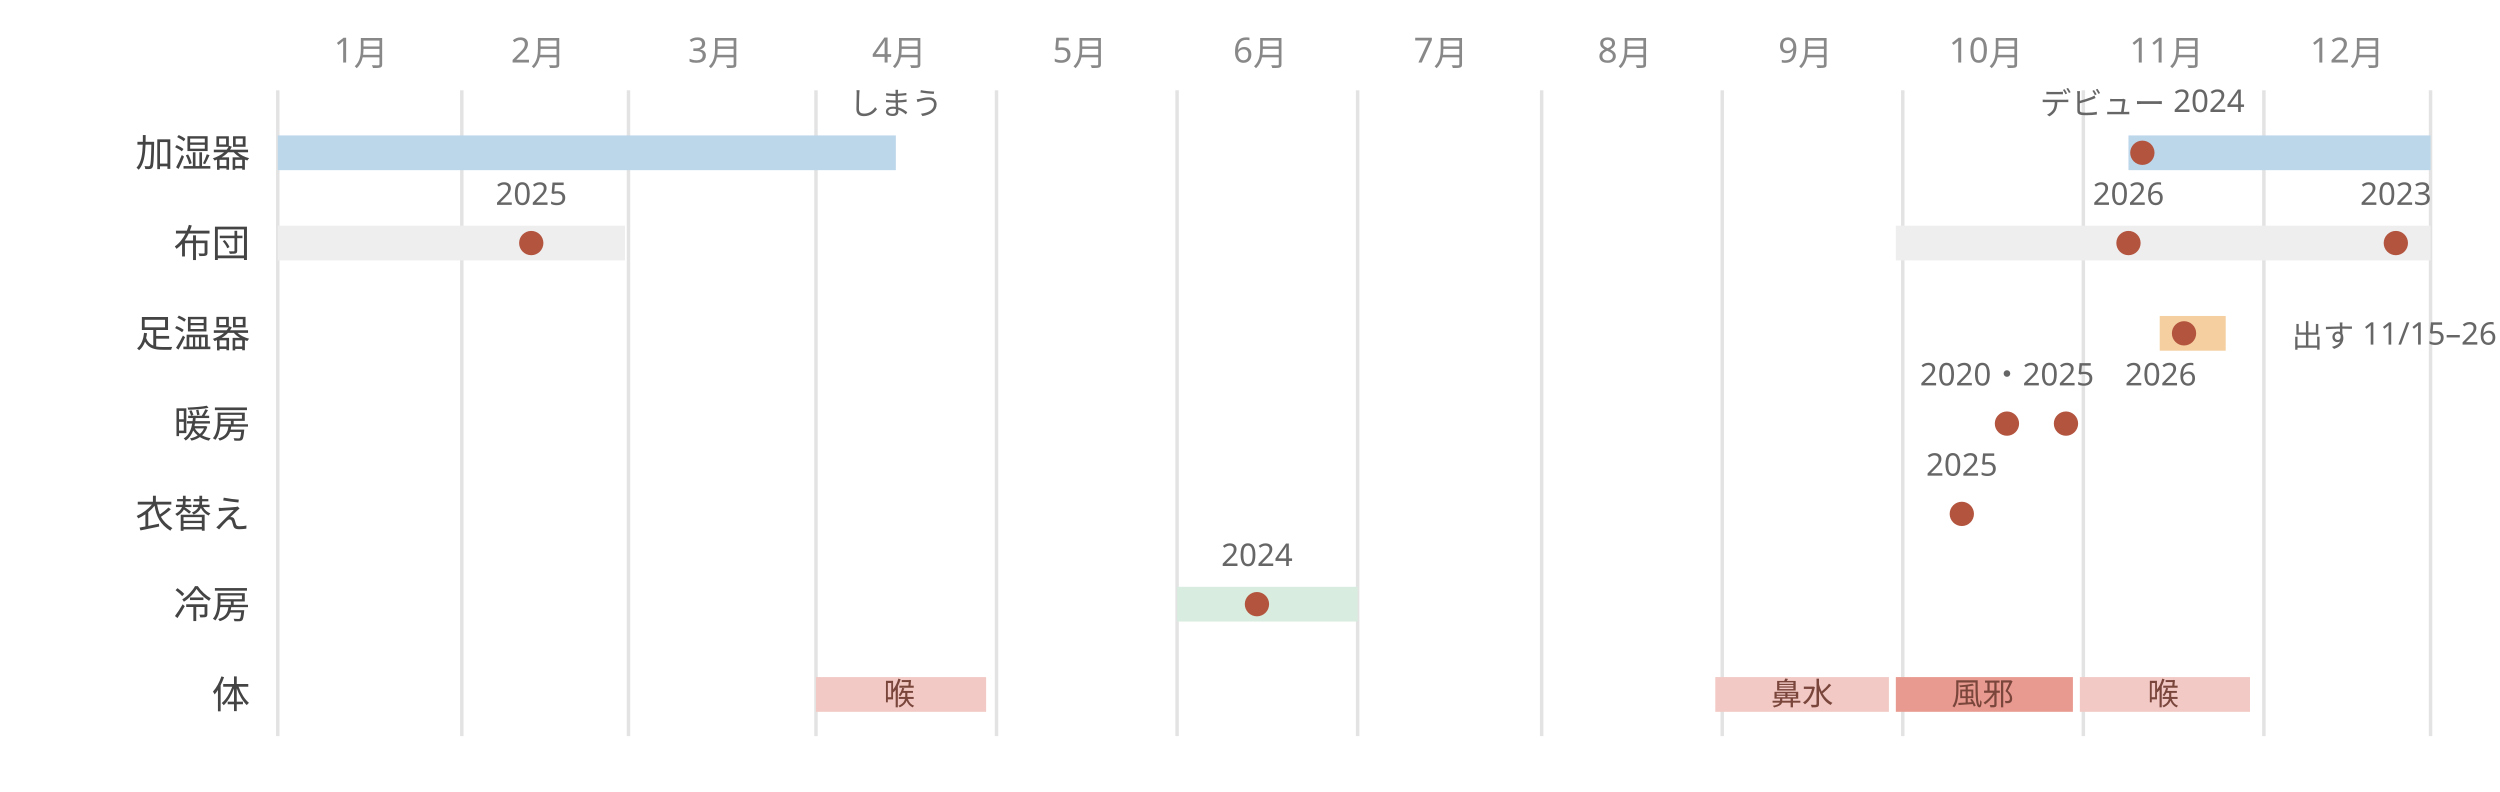
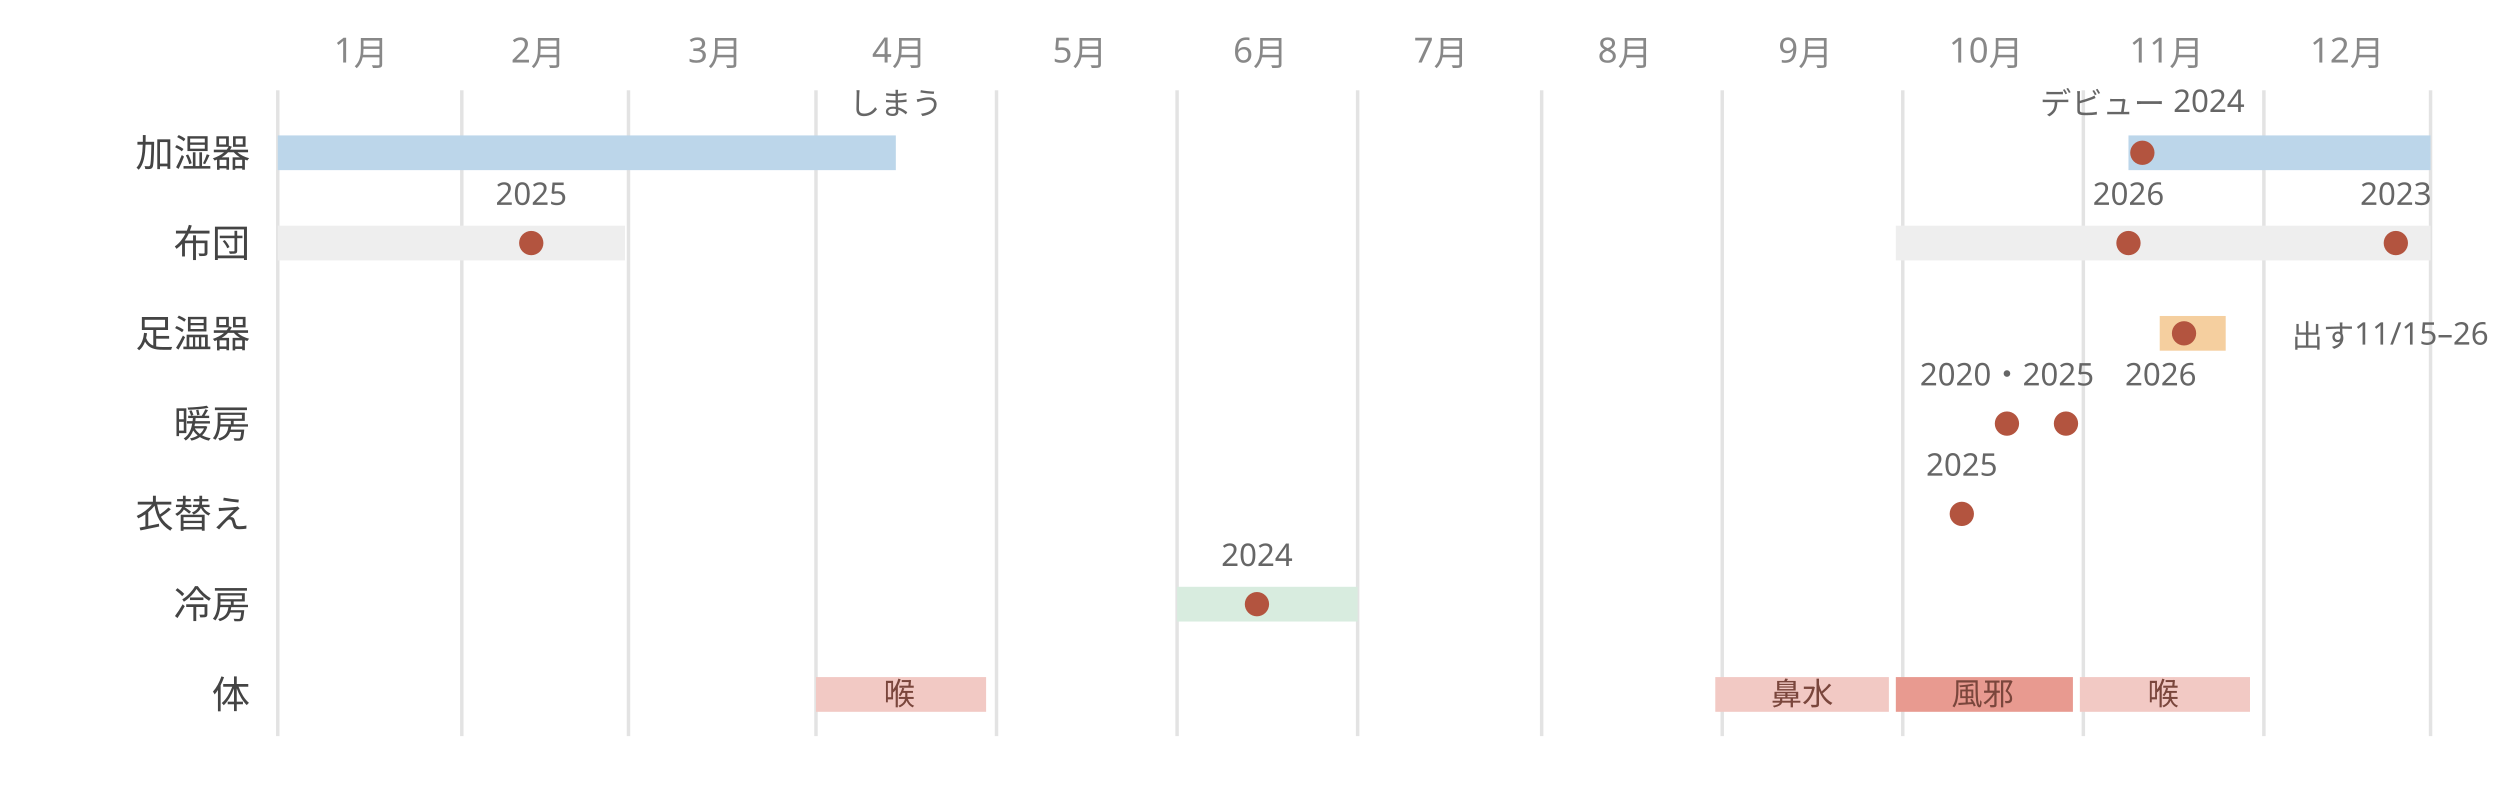
<svg xmlns="http://www.w3.org/2000/svg" width="720" height="228" viewBox="0 0 720 228" font-family="sans-serif">
  <g stroke="#e3e3e3" stroke-width="1">
    <line x1="80" y1="26" x2="80" y2="212" />
    <line x1="133" y1="26" x2="133" y2="212" />
    <line x1="181" y1="26" x2="181" y2="212" />
    <line x1="235" y1="26" x2="235" y2="212" />
    <line x1="287" y1="26" x2="287" y2="212" />
    <line x1="339" y1="26" x2="339" y2="212" />
    <line x1="391" y1="26" x2="391" y2="212" />
    <line x1="444" y1="26" x2="444" y2="212" />
    <line x1="496" y1="26" x2="496" y2="212" />
    <line x1="548" y1="26" x2="548" y2="212" />
    <line x1="600" y1="26" x2="600" y2="212" />
    <line x1="652" y1="26" x2="652" y2="212" />
    <line x1="700" y1="26" x2="700" y2="212" />
  </g>
  <g font-size="10" fill="#888" text-anchor="middle">
    <text x="104" y="18">1月</text>
    <text x="155" y="18">2月</text>
    <text x="206" y="18">3月</text>
    <text x="259" y="18">4月</text>
    <text x="311" y="18">5月</text>
    <text x="363" y="18">6月</text>
    <text x="415" y="18">7月</text>
    <text x="468" y="18">8月</text>
    <text x="520" y="18">9月</text>
    <text x="572" y="18">10月</text>
    <text x="624" y="18">11月</text>
    <text x="676" y="18">12月</text>
  </g>
  <g font-size="11" fill="#444" text-anchor="end">
    <text x="72" y="48">加湿器</text>
    <text x="72" y="74">布団</text>
    <text x="72" y="100">足温器</text>
    <text x="72" y="126">暖房</text>
    <text x="72" y="152">衣替え</text>
    <text x="72" y="178">冷房</text>
    <text x="72" y="204">体</text>
  </g>
  <rect x="613" y="39" width="87" height="10" fill="#bcd6ea" />
  <rect x="80" y="39" width="178" height="10" fill="#bcd6ea" />
  <circle cx="617" cy="44" r="3.5" fill="#b3543f" />
  <text x="617" y="33" font-size="9" fill="#666" text-anchor="middle">デビュー 2024</text>
  <text x="258" y="33" font-size="9" fill="#666" text-anchor="middle">しまう</text>
  <rect x="546" y="65" width="154" height="10" fill="#eeeeee" />
  <rect x="80" y="65" width="100" height="10" fill="#eeeeee" />
  <circle cx="690" cy="70" r="3.5" fill="#b3543f" />
  <circle cx="153" cy="70" r="3.5" fill="#b3543f" />
  <circle cx="613" cy="70" r="3.5" fill="#b3543f" />
  <text x="690" y="59" font-size="9" fill="#666" text-anchor="middle">2023</text>
  <text x="153" y="59" font-size="9" fill="#666" text-anchor="middle">2025</text>
  <text x="613" y="59" font-size="9" fill="#666" text-anchor="middle">2026</text>
  <rect x="622" y="91" width="19" height="10" fill="#f5cf9f" />
  <circle cx="629" cy="96" r="3.5" fill="#b3543f" />
-   <text x="660" y="100" font-size="9" fill="#666">出す 11/15–26</text>
+   <text x="660" y="100" font-size="9" fill="#666">出す11/15–26</text>
  <circle cx="578" cy="122" r="3.5" fill="#b3543f" />
  <circle cx="595" cy="122" r="3.5" fill="#b3543f" />
  <text x="578" y="111" font-size="9" fill="#666" text-anchor="middle">2020・2025</text>
  <text x="612" y="111" font-size="9" fill="#666">2026</text>
  <circle cx="565" cy="148" r="3.5" fill="#b3543f" />
  <text x="565" y="137" font-size="9" fill="#666" text-anchor="middle">2025</text>
  <rect x="339" y="169" width="52" height="10" fill="#d8ecdf" />
  <circle cx="362" cy="174" r="3.5" fill="#b3543f" />
  <text x="362" y="163" font-size="9" fill="#666" text-anchor="middle">2024</text>
  <rect x="494" y="195" width="50" height="10" fill="#f2c9c4" />
  <rect x="546" y="195" width="51" height="10" fill="#e89a90" />
  <rect x="599" y="195" width="49" height="10" fill="#f2c9c4" />
  <rect x="235" y="195" width="49" height="10" fill="#f2c9c4" />
  <g font-size="9" fill="#7a463c" text-anchor="middle">
    <text x="519" y="203">鼻水</text>
    <text x="571" y="203">風邪</text>
    <text x="623" y="203">喉</text>
    <text x="259" y="203">喉</text>
  </g>
</svg>
